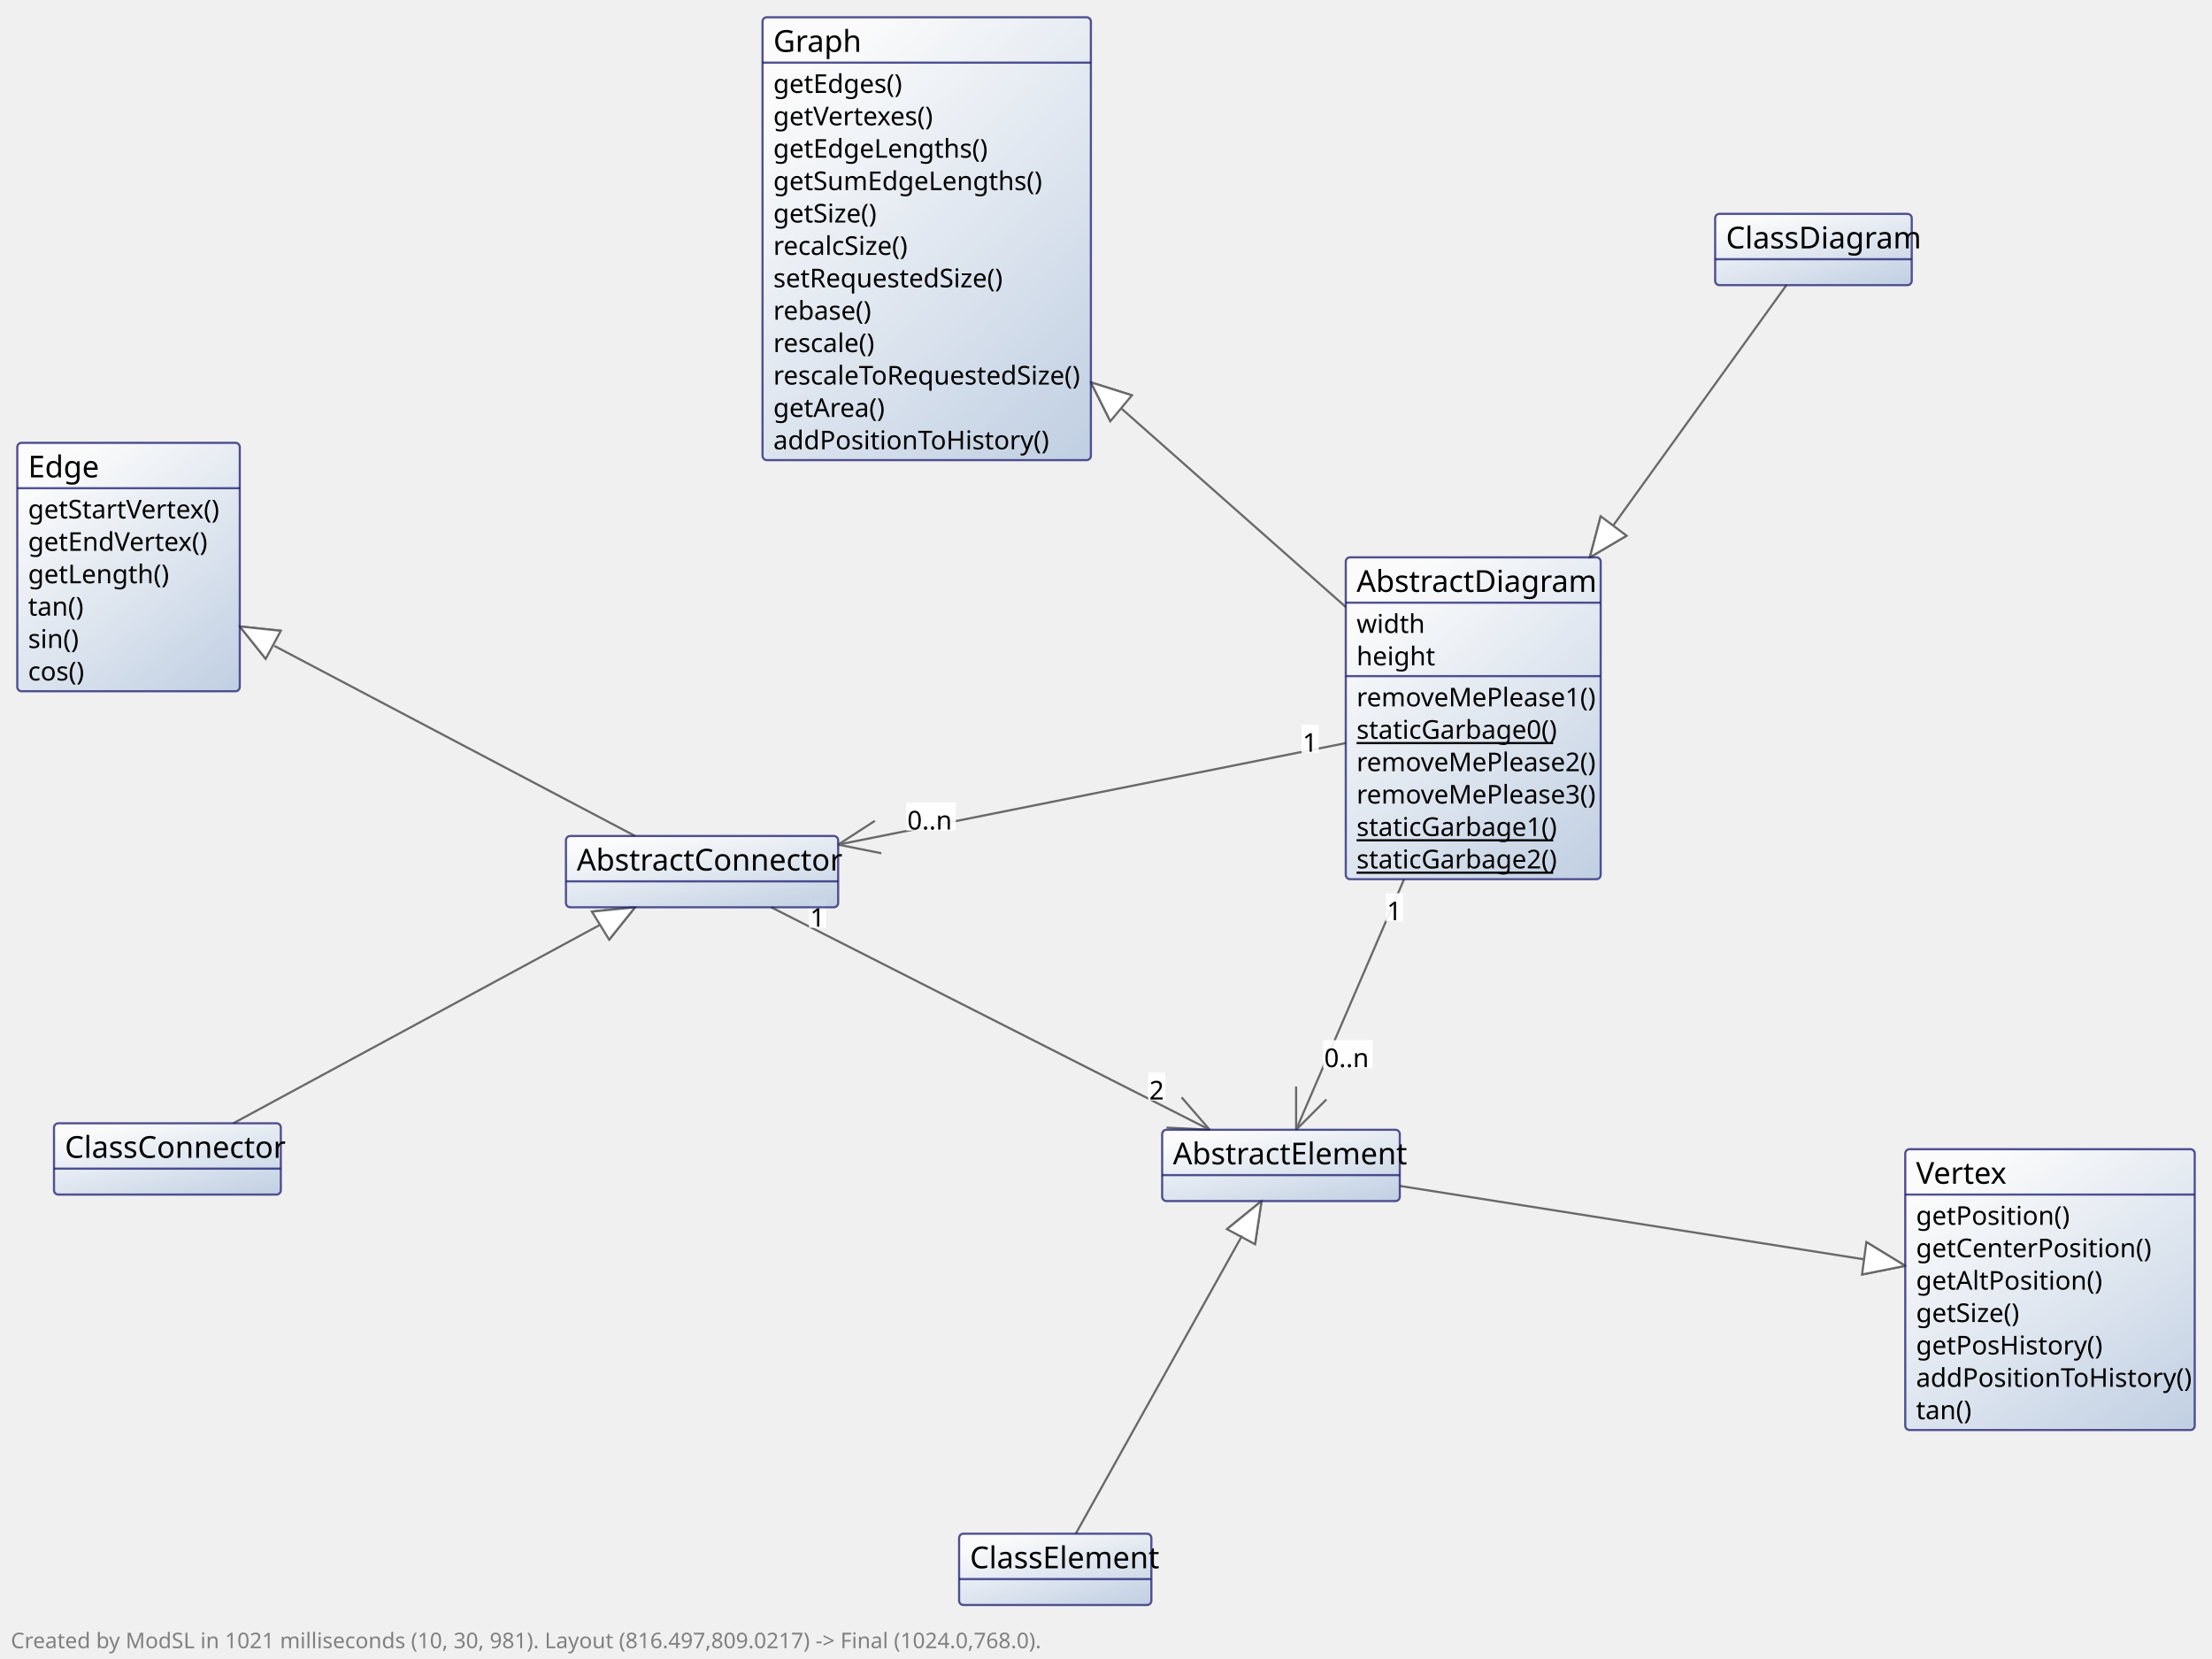
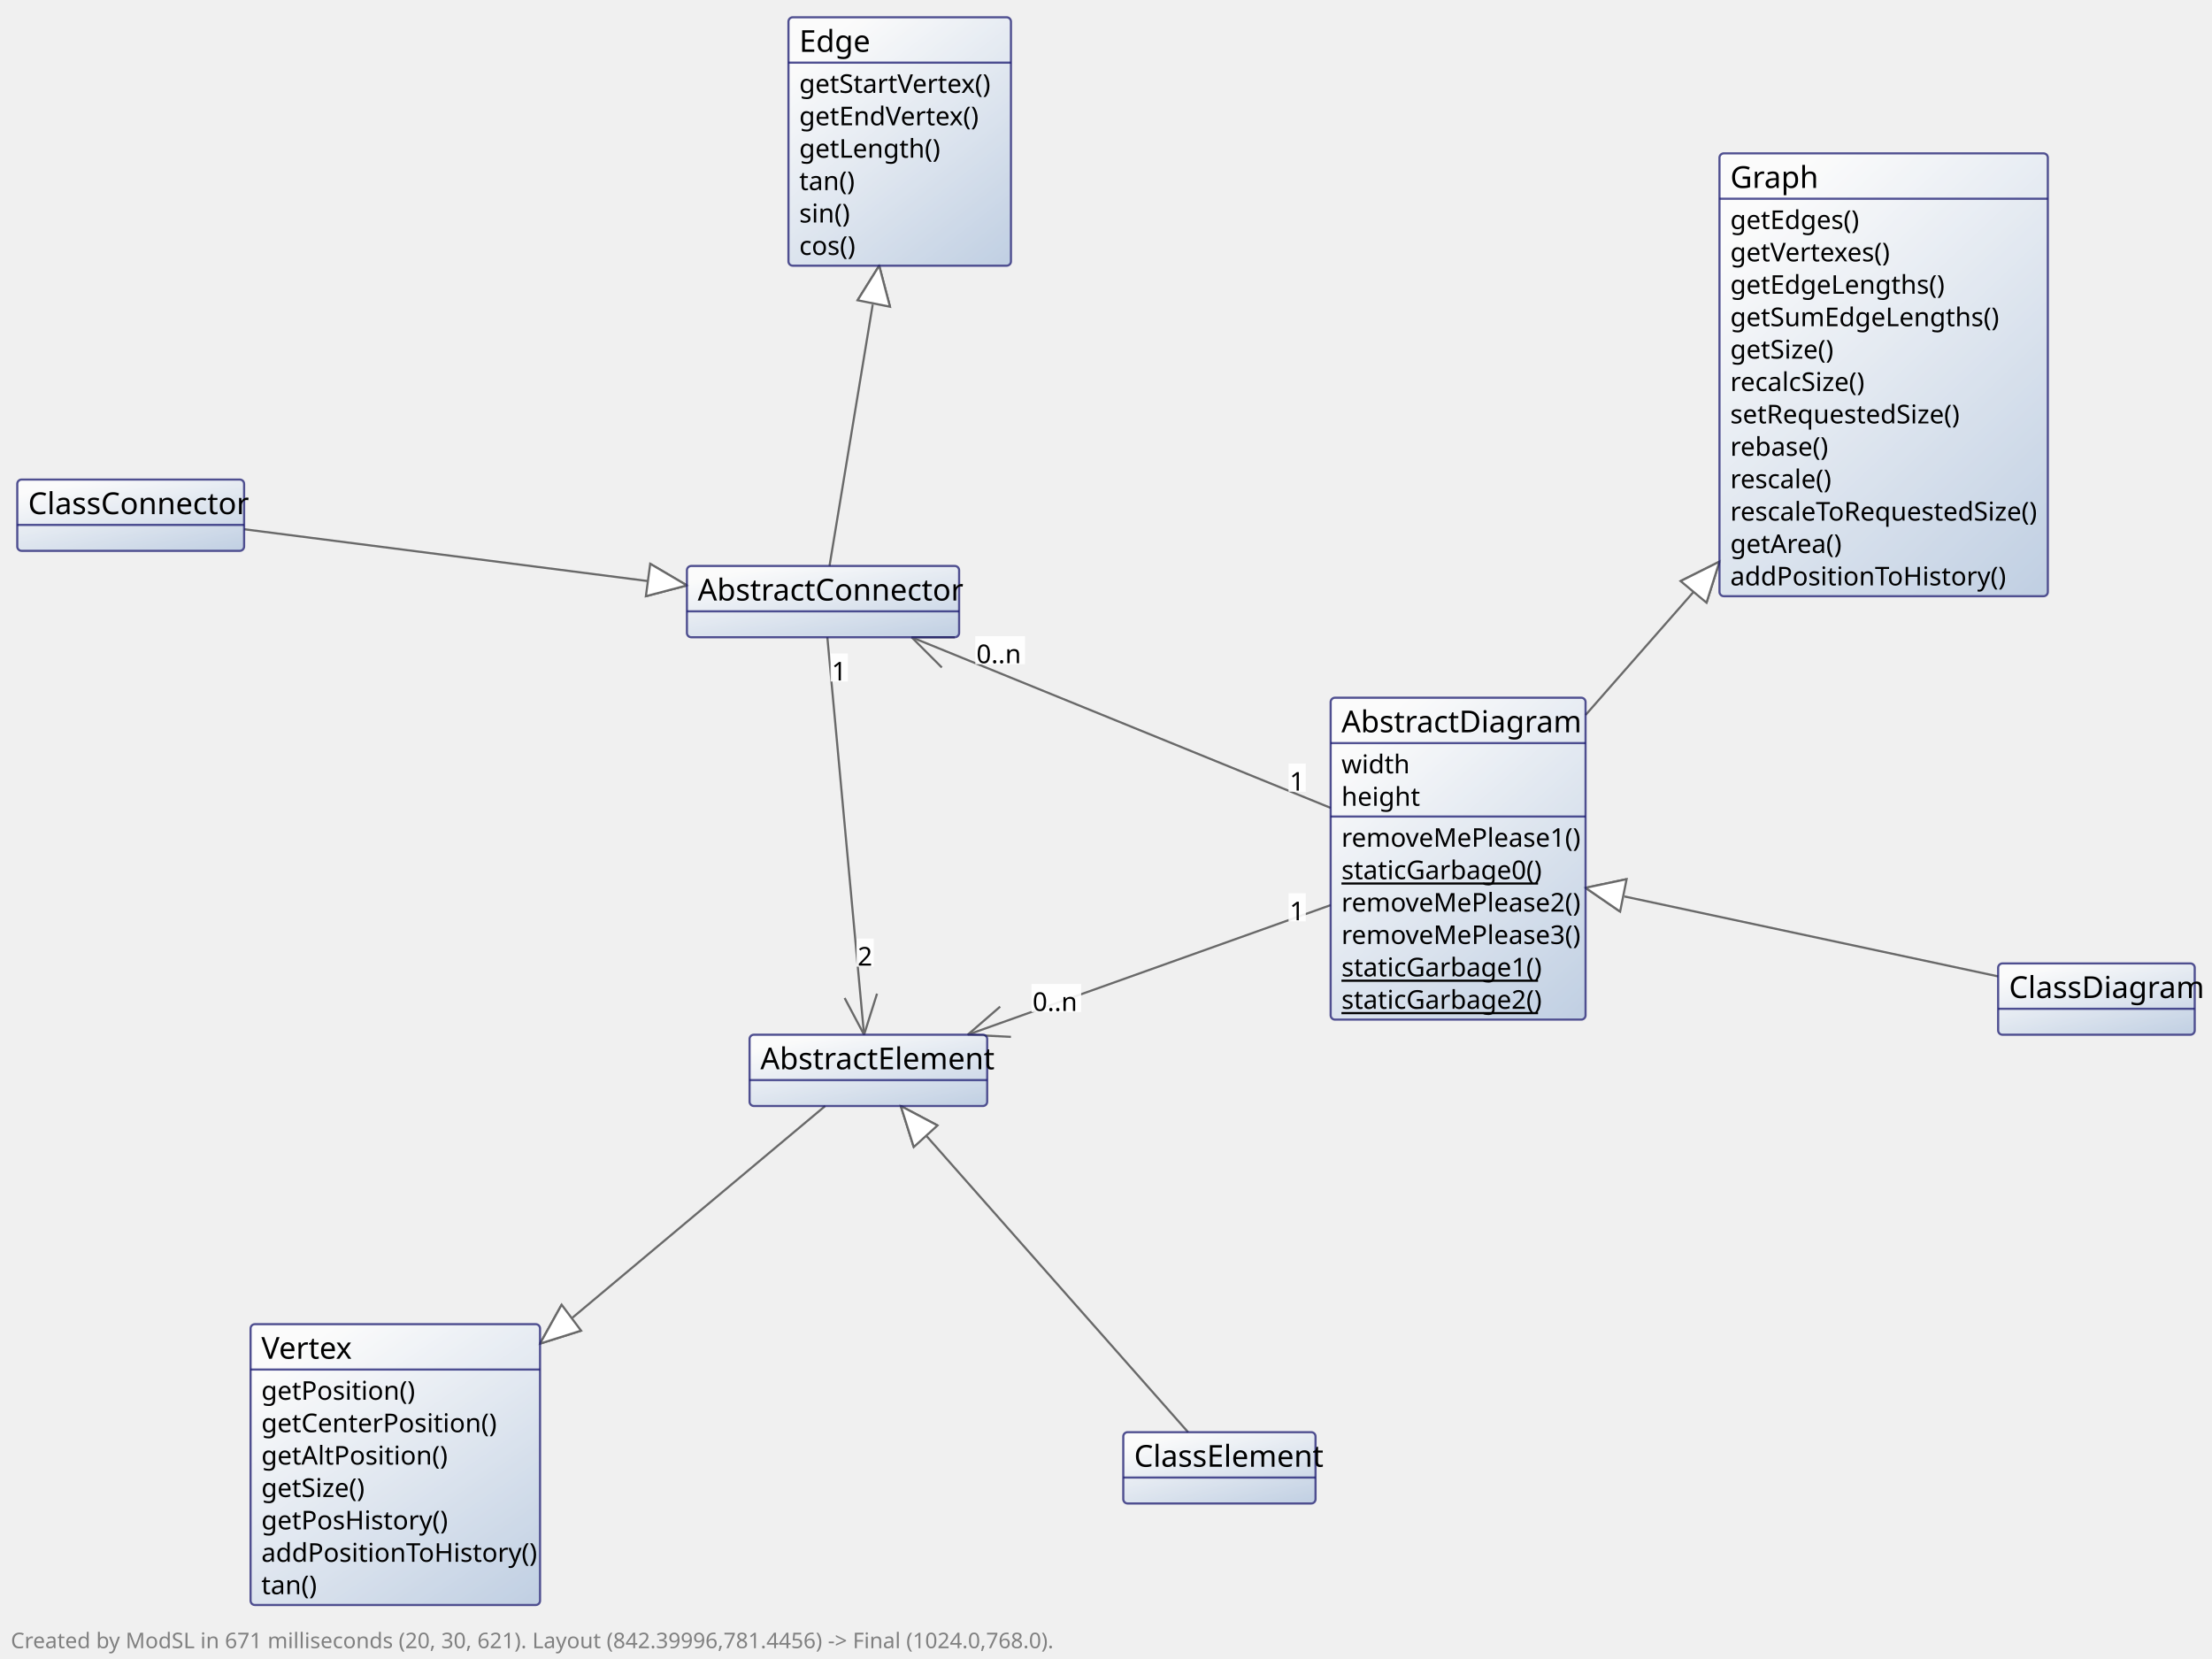
<svg xmlns="http://www.w3.org/2000/svg" width="1024" height="768">
  <defs>
    <linearGradient id="header_gradient" x1="10%" y1="50%" x2="100%" y2="100%">
      <stop offset="0%" style="stop-color:white; stop-opacity:1" />
      <stop offset="100%" style="stop-color:lightsteelblue; stop-opacity:0.5" />
    </linearGradient>
    <linearGradient id="element_gradient" x1="30%" y1="0%" x2="100%" y2="100%">
      <stop offset="0%" style="stop-color:white;stop-opacity:1" />
      <stop offset="100%" style="stop-color:lightsteelblue;stop-opacity:1" />
    </linearGradient>
  </defs>
  <style type="text/css">
	 
		
		* {
			font-family: Tahoma;
		} 
			
		.header {
			fill:url(#header_gradient);
		}
			
		.header_text {
			fill: black;
		}
			
		.footer {
			fill: none; 
		}
			
		.footer_text {
			fill: grey; 
		}
			
		.element {
			fill: url(#element_gradient); 
			stroke: midnightblue; 
			stroke-width: 1px;
			opacity: 0.75;
		}
			
		.element_detail {
			fill: black;
		}
			
		.element_detail_underline {
			stroke: black; 
			stroke-width: 1px;
		}
			
		.element_header {
			fill: black; 
		}
			
		.connector {
			fill: white; 
			stroke: dimgrey; 
			stroke-width: 1px;
		}
		
		.connector_text {
			fill: black; 
		}
		
		.connector_text_background {
			fill: white; 
			stroke: white;
			opacity: 0.9;
		}
		
		.history {
			fill: none;
			stroke: lightgrey;
			stroke-width: 1px;
		}
		 
	
</style>
-   <line x1="524" y1="183" x2="505" y2="177" class="connector" />
-   <line x1="514" y1="195" x2="505" y2="177" class="connector" />
-   <polygon points="524,183 514,195 505,177" class="connector" />
-   <line x1="623" y1="281" x2="519" y2="189" class="connector" />
-   <line x1="600" y1="503" x2="600" y2="523" class="connector" />
-   <line x1="614" y1="509" x2="600" y2="523" class="connector" />
-   <line x1="650" y1="407" x2="600" y2="523" class="connector" />
-   <rect x="642" y="414" width="7" height="12" class="connector_text_background" />
-   <text x="642" y="426" class="connector_text" font-size="12">1</text>
-   <rect x="613" y="482" width="22" height="12" class="connector_text_background" />
-   <text x="613" y="494" class="connector_text" font-size="12">0..n</text>
-   <line x1="405" y1="380" x2="388" y2="391" class="connector" />
-   <line x1="408" y1="395" x2="388" y2="391" class="connector" />
-   <line x1="623" y1="344" x2="388" y2="391" class="connector" />
-   <rect x="603" y="336" width="7" height="12" class="connector_text_background" />
-   <text x="603" y="348" class="connector_text" font-size="12">1</text>
-   <rect x="420" y="372" width="22" height="12" class="connector_text_background" />
-   <text x="420" y="384" class="connector_text" font-size="12">0..n</text>
-   <line x1="862" y1="590" x2="882" y2="586" class="connector" />
-   <line x1="864" y1="575" x2="882" y2="586" class="connector" />
-   <polygon points="862,590 864,575 882,586" class="connector" />
-   <line x1="648" y1="549" x2="863" y2="583" class="connector" />
-   <line x1="130" y1="292" x2="111" y2="290" class="connector" />
-   <line x1="123" y1="305" x2="111" y2="290" class="connector" />
-   <polygon points="130,292 123,305 111,290" class="connector" />
-   <line x1="294" y1="387" x2="127" y2="299" class="connector" />
-   <line x1="540" y1="522" x2="560" y2="523" class="connector" />
-   <line x1="547" y1="508" x2="560" y2="523" class="connector" />
-   <line x1="357" y1="420" x2="560" y2="523" class="connector" />
-   <rect x="375" y="417" width="7" height="12" class="connector_text_background" />
-   <text x="375" y="429" class="connector_text" font-size="12">1</text>
-   <rect x="532" y="497" width="7" height="12" class="connector_text_background" />
-   <text x="532" y="509" class="connector_text" font-size="12">2</text>
-   <line x1="741" y1="239" x2="736" y2="258" class="connector" />
-   <line x1="753" y1="248" x2="736" y2="258" class="connector" />
-   <polygon points="741,239 753,248 736,258" class="connector" />
-   <line x1="827" y1="132" x2="747" y2="243" class="connector" />
-   <line x1="581" y1="576" x2="584" y2="556" class="connector" />
-   <line x1="568" y1="569" x2="584" y2="556" class="connector" />
-   <polygon points="581,576 568,569 584,556" class="connector" />
-   <line x1="498" y1="710" x2="575" y2="572" class="connector" />
-   <line x1="282" y1="435" x2="294" y2="420" class="connector" />
-   <line x1="274" y1="422" x2="294" y2="420" class="connector" />
-   <polygon points="282,435 274,422 294,420" class="connector" />
-   <line x1="108" y1="520" x2="278" y2="428" class="connector" />
-   <rect name="Graph" x="353" y="8" width="152" height="205" rx="2" class="element" />
-   <line x1="353" y1="29" x2="505" y2="29" class="element" />
-   <text x="358" y="24" font-size="14" class="element_header">Graph</text>
-   <text x="358" y="43" class="element_detail" font-size="12">getEdges()</text>
-   <text x="358" y="58" class="element_detail" font-size="12">getVertexes()</text>
-   <text x="358" y="73" class="element_detail" font-size="12">getEdgeLengths()</text>
-   <text x="358" y="88" class="element_detail" font-size="12">getSumEdgeLengths()</text>
-   <text x="358" y="103" class="element_detail" font-size="12">getSize()</text>
-   <text x="358" y="118" class="element_detail" font-size="12">recalcSize()</text>
-   <text x="358" y="133" class="element_detail" font-size="12">setRequestedSize()</text>
-   <text x="358" y="148" class="element_detail" font-size="12">rebase()</text>
-   <text x="358" y="163" class="element_detail" font-size="12">rescale()</text>
-   <text x="358" y="178" class="element_detail" font-size="12">rescaleToRequestedSize()</text>
-   <text x="358" y="193" class="element_detail" font-size="12">getArea()</text>
-   <text x="358" y="208" class="element_detail" font-size="12">addPositionToHistory()</text>
-   <rect name="Edge" x="8" y="205" width="103" height="115" rx="2" class="element" />
-   <line x1="8" y1="226" x2="111" y2="226" class="element" />
-   <text x="13" y="221" font-size="14" class="element_header">Edge</text>
-   <text x="13" y="240" class="element_detail" font-size="12">getStartVertex()</text>
-   <text x="13" y="255" class="element_detail" font-size="12">getEndVertex()</text>
-   <text x="13" y="270" class="element_detail" font-size="12">getLength()</text>
-   <text x="13" y="285" class="element_detail" font-size="12">tan()</text>
-   <text x="13" y="300" class="element_detail" font-size="12">sin()</text>
-   <text x="13" y="315" class="element_detail" font-size="12">cos()</text>
-   <rect name="Vertex" x="882" y="532" width="134" height="130" rx="2" class="element" />
-   <line x1="882" y1="553" x2="1016" y2="553" class="element" />
-   <text x="887" y="548" font-size="14" class="element_header">Vertex</text>
-   <text x="887" y="567" class="element_detail" font-size="12">getPosition()</text>
-   <text x="887" y="582" class="element_detail" font-size="12">getCenterPosition()</text>
-   <text x="887" y="597" class="element_detail" font-size="12">getAltPosition()</text>
-   <text x="887" y="612" class="element_detail" font-size="12">getSize()</text>
-   <text x="887" y="627" class="element_detail" font-size="12">getPosHistory()</text>
-   <text x="887" y="642" class="element_detail" font-size="12">addPositionToHistory()</text>
-   <text x="887" y="657" class="element_detail" font-size="12">tan()</text>
-   <rect name="AbstractDiagram" x="623" y="258" width="118" height="149" rx="2" class="element" />
-   <line x1="623" y1="279" x2="741" y2="279" class="element" />
-   <line x1="623" y1="313" x2="741" y2="313" class="element" />
-   <text x="628" y="274" font-size="14" class="element_header">AbstractDiagram</text>
-   <text x="628" y="327" class="element_detail" font-size="12">removeMePlease1()</text>
-   <text x="628" y="342" class="element_detail" font-size="12">staticGarbage0()</text>
-   <line x1="628" y1="344" x2="719" y2="344" class="element_detail_underline" />
-   <text x="628" y="357" class="element_detail" font-size="12">removeMePlease2()</text>
-   <text x="628" y="372" class="element_detail" font-size="12">removeMePlease3()</text>
-   <text x="628" y="387" class="element_detail" font-size="12">staticGarbage1()</text>
-   <line x1="628" y1="389" x2="719" y2="389" class="element_detail_underline" />
-   <text x="628" y="402" class="element_detail" font-size="12">staticGarbage2()</text>
-   <line x1="628" y1="404" x2="719" y2="404" class="element_detail_underline" />
-   <text x="628" y="293" class="element_detail" font-size="12">width</text>
-   <text x="628" y="308" class="element_detail" font-size="12">height</text>
-   <rect name="AbstractElement" x="538" y="523" width="110" height="33" rx="2" class="element" />
-   <line x1="538" y1="544" x2="648" y2="544" class="element" />
-   <text x="543" y="539" font-size="14" class="element_header">AbstractElement</text>
-   <rect name="AbstractConnector" x="262" y="387" width="126" height="33" rx="2" class="element" />
-   <line x1="262" y1="408" x2="388" y2="408" class="element" />
-   <text x="267" y="403" font-size="14" class="element_header">AbstractConnector</text>
-   <rect name="ClassDiagram" x="794" y="99" width="91" height="33" rx="2" class="element" />
-   <line x1="794" y1="120" x2="885" y2="120" class="element" />
-   <text x="799" y="115" font-size="14" class="element_header">ClassDiagram</text>
-   <rect name="ClassElement" x="444" y="710" width="89" height="33" rx="2" class="element" />
-   <line x1="444" y1="731" x2="533" y2="731" class="element" />
-   <text x="449" y="726" font-size="14" class="element_header">ClassElement</text>
-   <rect name="ClassConnector" x="25" y="520" width="105" height="33" rx="2" class="element" />
-   <line x1="25" y1="541" x2="130" y2="541" class="element" />
-   <text x="30" y="536" font-size="14" class="element_header">ClassConnector</text>
+   <line x1="790" y1="279" x2="796" y2="260" class="connector" />
+   <line x1="778" y1="269" x2="796" y2="260" class="connector" />
+   <polygon points="790,279 778,269 796,260" class="connector" />
+   <line x1="734" y1="331" x2="784" y2="274" class="connector" />
+   <line x1="463" y1="466" x2="448" y2="479" class="connector" />
+   <line x1="468" y1="480" x2="448" y2="479" class="connector" />
+   <line x1="616" y1="419" x2="448" y2="479" class="connector" />
+   <rect x="597" y="414" width="7" height="12" class="connector_text_background" />
+   <text x="597" y="426" class="connector_text" font-size="12">1</text>
+   <rect x="478" y="456" width="22" height="12" class="connector_text_background" />
+   <text x="478" y="468" class="connector_text" font-size="12">0..n</text>
+   <line x1="442" y1="295" x2="422" y2="295" class="connector" />
+   <line x1="436" y1="309" x2="422" y2="295" class="connector" />
+   <line x1="616" y1="374" x2="422" y2="295" class="connector" />
+   <rect x="597" y="354" width="7" height="12" class="connector_text_background" />
+   <text x="597" y="366" class="connector_text" font-size="12">1</text>
+   <rect x="452" y="295" width="22" height="12" class="connector_text_background" />
+   <text x="452" y="307" class="connector_text" font-size="12">0..n</text>
+   <line x1="260" y1="604" x2="250" y2="622" class="connector" />
+   <line x1="269" y1="616" x2="250" y2="622" class="connector" />
+   <polygon points="260,604 269,616 250,622" class="connector" />
+   <line x1="382" y1="512" x2="265" y2="610" class="connector" />
+   <line x1="412" y1="142" x2="407" y2="123" class="connector" />
+   <line x1="397" y1="139" x2="407" y2="123" class="connector" />
+   <polygon points="412,142 397,139 407,123" class="connector" />
+   <line x1="384" y1="262" x2="404" y2="141" class="connector" />
+   <line x1="391" y1="462" x2="400" y2="479" class="connector" />
+   <line x1="406" y1="460" x2="400" y2="479" class="connector" />
+   <line x1="383" y1="295" x2="400" y2="479" class="connector" />
+   <rect x="385" y="303" width="7" height="12" class="connector_text_background" />
+   <text x="385" y="315" class="connector_text" font-size="12">1</text>
+   <rect x="397" y="435" width="7" height="12" class="connector_text_background" />
+   <text x="397" y="447" class="connector_text" font-size="12">2</text>
+   <line x1="753" y1="407" x2="734" y2="411" class="connector" />
+   <line x1="750" y1="422" x2="734" y2="411" class="connector" />
+   <polygon points="753,407 750,422 734,411" class="connector" />
+   <line x1="925" y1="452" x2="752" y2="415" class="connector" />
+   <line x1="434" y1="521" x2="417" y2="512" class="connector" />
+   <line x1="423" y1="531" x2="417" y2="512" class="connector" />
+   <polygon points="434,521 423,531 417,512" class="connector" />
+   <line x1="550" y1="663" x2="429" y2="526" class="connector" />
+   <line x1="299" y1="276" x2="318" y2="271" class="connector" />
+   <line x1="301" y1="261" x2="318" y2="271" class="connector" />
+   <polygon points="299,276 301,261 318,271" class="connector" />
+   <line x1="113" y1="245" x2="300" y2="269" class="connector" />
+   <rect name="Graph" x="796" y="71" width="152" height="205" rx="2" class="element" />
+   <line x1="796" y1="92" x2="948" y2="92" class="element" />
+   <text x="801" y="87" font-size="14" class="element_header">Graph</text>
+   <text x="801" y="106" class="element_detail" font-size="12">getEdges()</text>
+   <text x="801" y="121" class="element_detail" font-size="12">getVertexes()</text>
+   <text x="801" y="136" class="element_detail" font-size="12">getEdgeLengths()</text>
+   <text x="801" y="151" class="element_detail" font-size="12">getSumEdgeLengths()</text>
+   <text x="801" y="166" class="element_detail" font-size="12">getSize()</text>
+   <text x="801" y="181" class="element_detail" font-size="12">recalcSize()</text>
+   <text x="801" y="196" class="element_detail" font-size="12">setRequestedSize()</text>
+   <text x="801" y="211" class="element_detail" font-size="12">rebase()</text>
+   <text x="801" y="226" class="element_detail" font-size="12">rescale()</text>
+   <text x="801" y="241" class="element_detail" font-size="12">rescaleToRequestedSize()</text>
+   <text x="801" y="256" class="element_detail" font-size="12">getArea()</text>
+   <text x="801" y="271" class="element_detail" font-size="12">addPositionToHistory()</text>
+   <rect name="Edge" x="365" y="8" width="103" height="115" rx="2" class="element" />
+   <line x1="365" y1="29" x2="468" y2="29" class="element" />
+   <text x="370" y="24" font-size="14" class="element_header">Edge</text>
+   <text x="370" y="43" class="element_detail" font-size="12">getStartVertex()</text>
+   <text x="370" y="58" class="element_detail" font-size="12">getEndVertex()</text>
+   <text x="370" y="73" class="element_detail" font-size="12">getLength()</text>
+   <text x="370" y="88" class="element_detail" font-size="12">tan()</text>
+   <text x="370" y="103" class="element_detail" font-size="12">sin()</text>
+   <text x="370" y="118" class="element_detail" font-size="12">cos()</text>
+   <rect name="Vertex" x="116" y="613" width="134" height="130" rx="2" class="element" />
+   <line x1="116" y1="634" x2="250" y2="634" class="element" />
+   <text x="121" y="629" font-size="14" class="element_header">Vertex</text>
+   <text x="121" y="648" class="element_detail" font-size="12">getPosition()</text>
+   <text x="121" y="663" class="element_detail" font-size="12">getCenterPosition()</text>
+   <text x="121" y="678" class="element_detail" font-size="12">getAltPosition()</text>
+   <text x="121" y="693" class="element_detail" font-size="12">getSize()</text>
+   <text x="121" y="708" class="element_detail" font-size="12">getPosHistory()</text>
+   <text x="121" y="723" class="element_detail" font-size="12">addPositionToHistory()</text>
+   <text x="121" y="738" class="element_detail" font-size="12">tan()</text>
+   <rect name="AbstractDiagram" x="616" y="323" width="118" height="149" rx="2" class="element" />
+   <line x1="616" y1="344" x2="734" y2="344" class="element" />
+   <line x1="616" y1="378" x2="734" y2="378" class="element" />
+   <text x="621" y="339" font-size="14" class="element_header">AbstractDiagram</text>
+   <text x="621" y="392" class="element_detail" font-size="12">removeMePlease1()</text>
+   <text x="621" y="407" class="element_detail" font-size="12">staticGarbage0()</text>
+   <line x1="621" y1="409" x2="712" y2="409" class="element_detail_underline" />
+   <text x="621" y="422" class="element_detail" font-size="12">removeMePlease2()</text>
+   <text x="621" y="437" class="element_detail" font-size="12">removeMePlease3()</text>
+   <text x="621" y="452" class="element_detail" font-size="12">staticGarbage1()</text>
+   <line x1="621" y1="454" x2="712" y2="454" class="element_detail_underline" />
+   <text x="621" y="467" class="element_detail" font-size="12">staticGarbage2()</text>
+   <line x1="621" y1="469" x2="712" y2="469" class="element_detail_underline" />
+   <text x="621" y="358" class="element_detail" font-size="12">width</text>
+   <text x="621" y="373" class="element_detail" font-size="12">height</text>
+   <rect name="AbstractElement" x="347" y="479" width="110" height="33" rx="2" class="element" />
+   <line x1="347" y1="500" x2="457" y2="500" class="element" />
+   <text x="352" y="495" font-size="14" class="element_header">AbstractElement</text>
+   <rect name="AbstractConnector" x="318" y="262" width="126" height="33" rx="2" class="element" />
+   <line x1="318" y1="283" x2="444" y2="283" class="element" />
+   <text x="323" y="278" font-size="14" class="element_header">AbstractConnector</text>
+   <rect name="ClassDiagram" x="925" y="446" width="91" height="33" rx="2" class="element" />
+   <line x1="925" y1="467" x2="1016" y2="467" class="element" />
+   <text x="930" y="462" font-size="14" class="element_header">ClassDiagram</text>
+   <rect name="ClassElement" x="520" y="663" width="89" height="33" rx="2" class="element" />
+   <line x1="520" y1="684" x2="609" y2="684" class="element" />
+   <text x="525" y="679" font-size="14" class="element_header">ClassElement</text>
+   <rect name="ClassConnector" x="8" y="222" width="105" height="33" rx="2" class="element" />
+   <line x1="8" y1="243" x2="113" y2="243" class="element" />
+   <text x="13" y="238" font-size="14" class="element_header">ClassConnector</text>
  <rect x="0" y="755" width="1024" height="13" class="footer" />
-   <text x="5" y="763" font-size="10" class="footer_text">Created by ModSL in 1021 milliseconds (10, 30, 981). Layout (816.497,809.0217) -&gt; Final (1024.0,768.0).</text>
+   <text x="5" y="763" font-size="10" class="footer_text">Created by ModSL in 671 milliseconds (20, 30, 621). Layout (842.39996,781.4456) -&gt; Final (1024.0,768.0).</text>
</svg>
